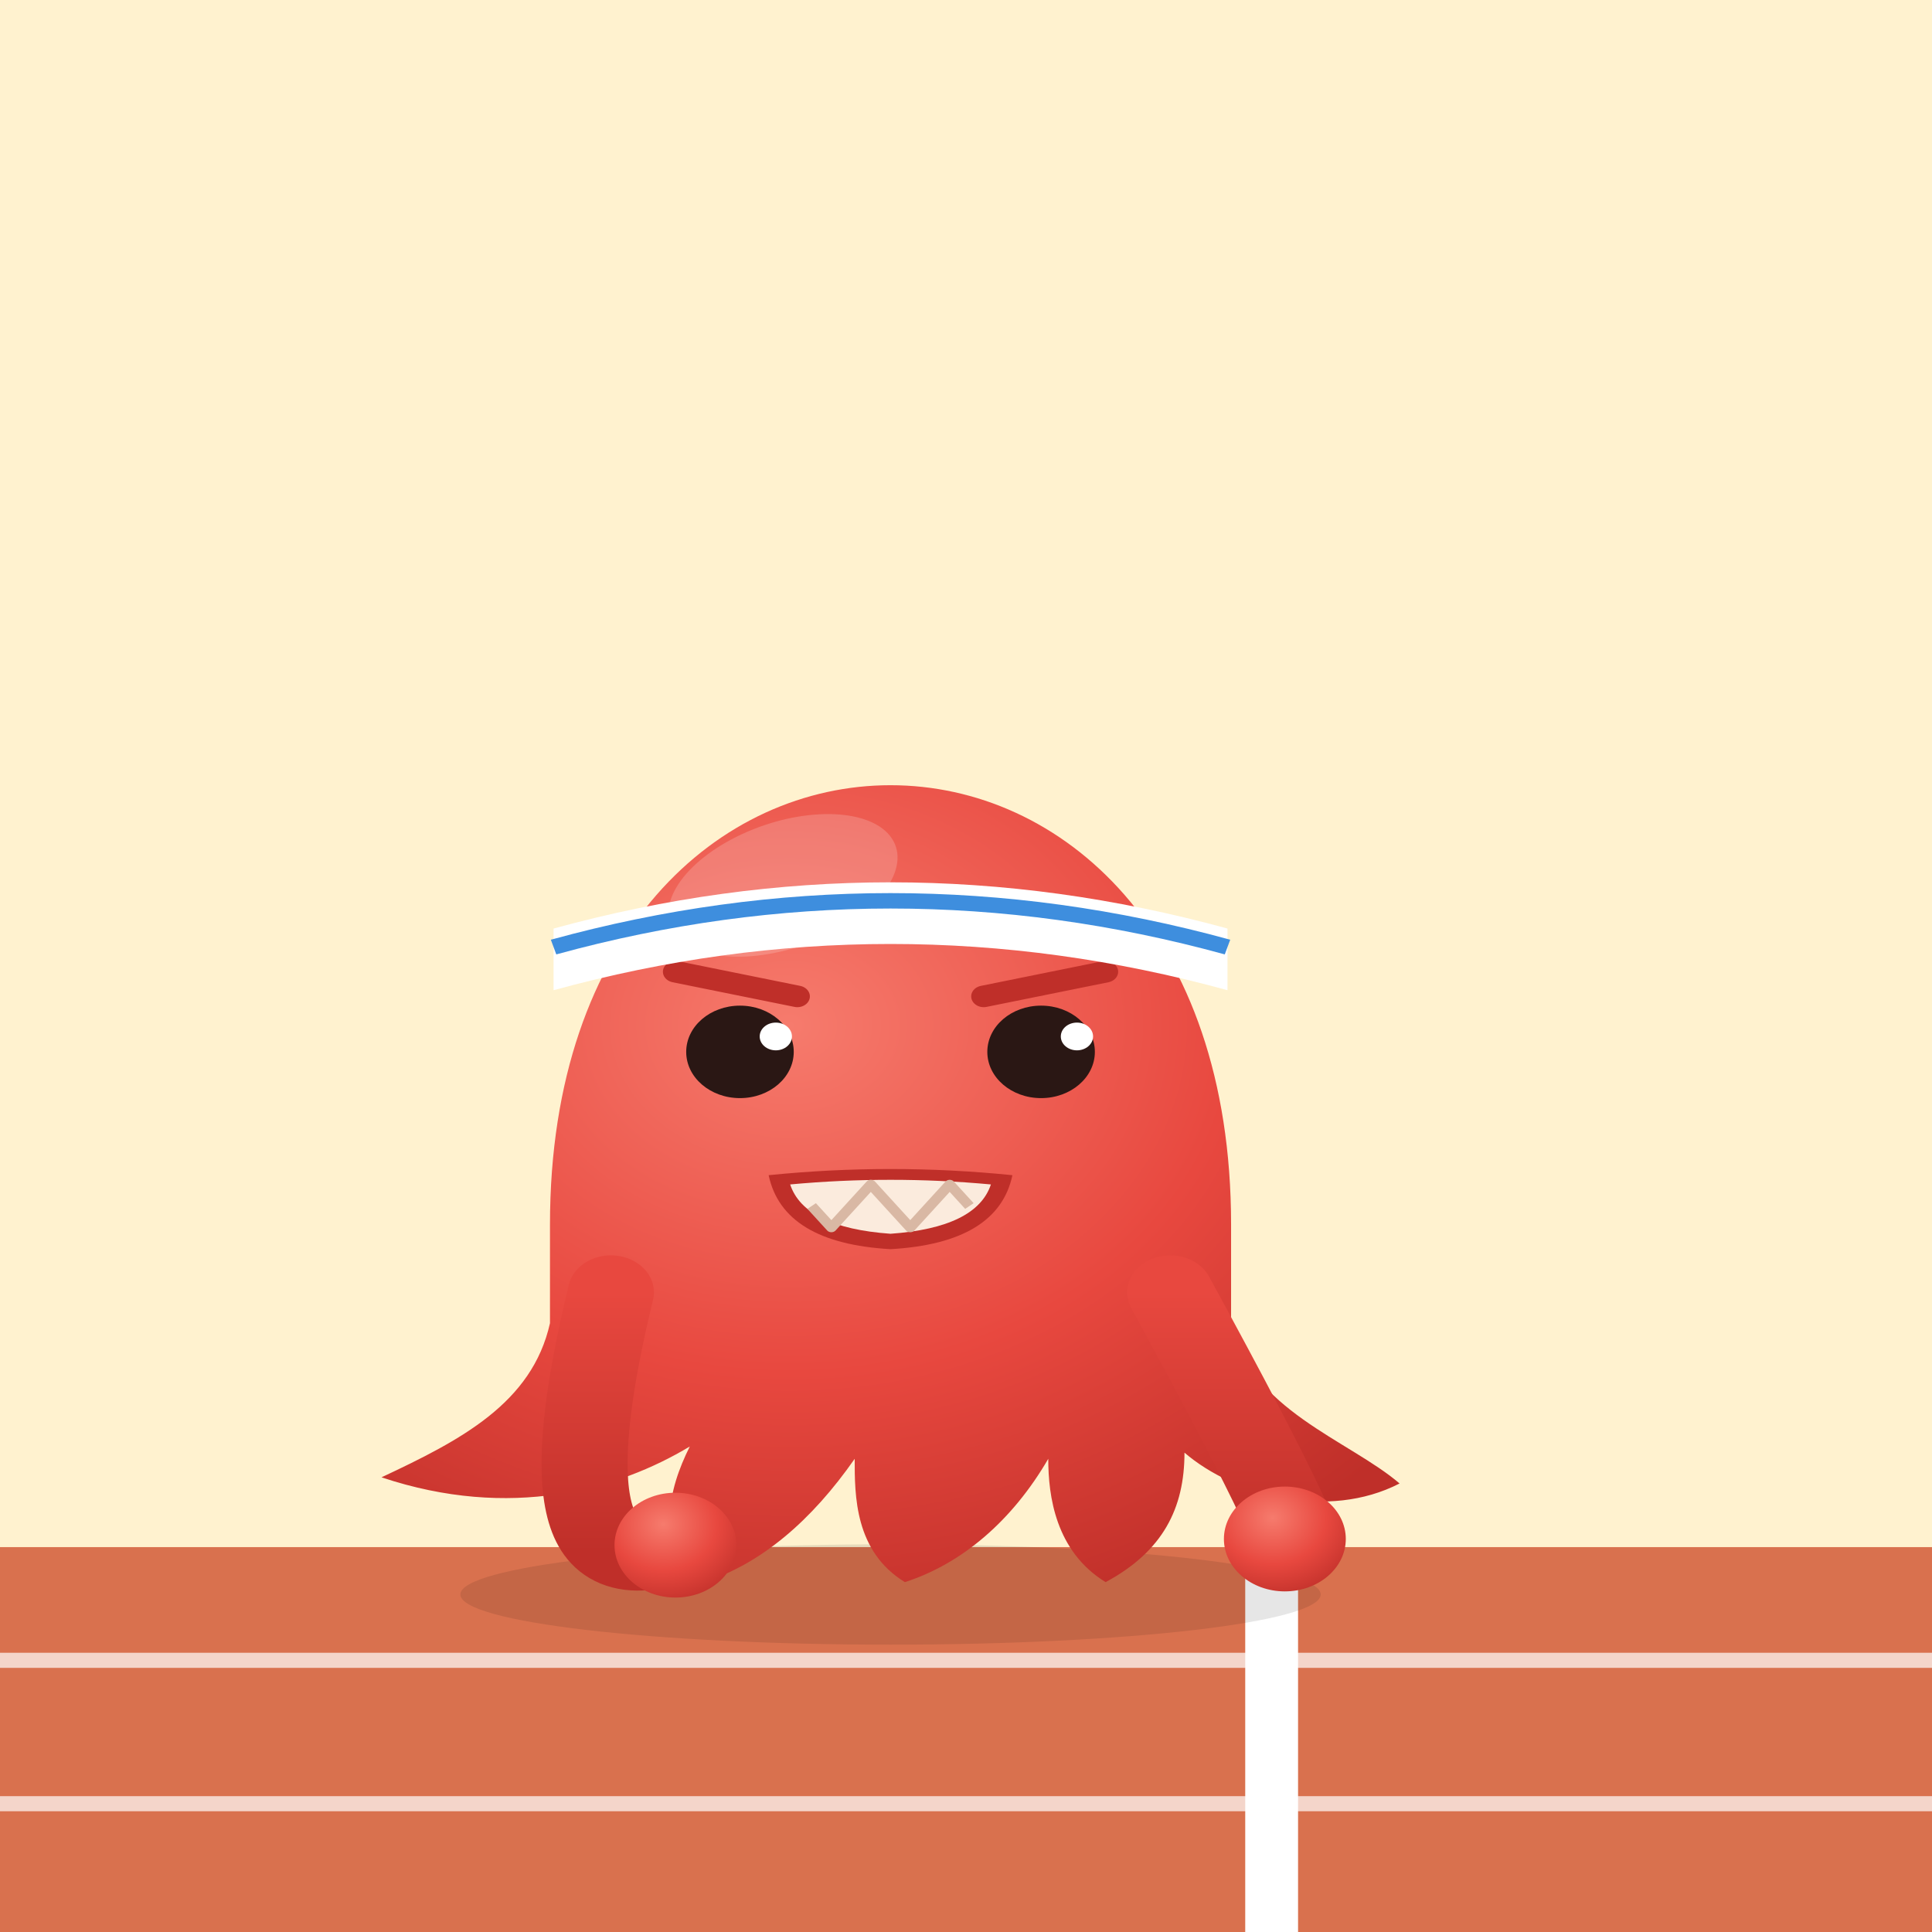
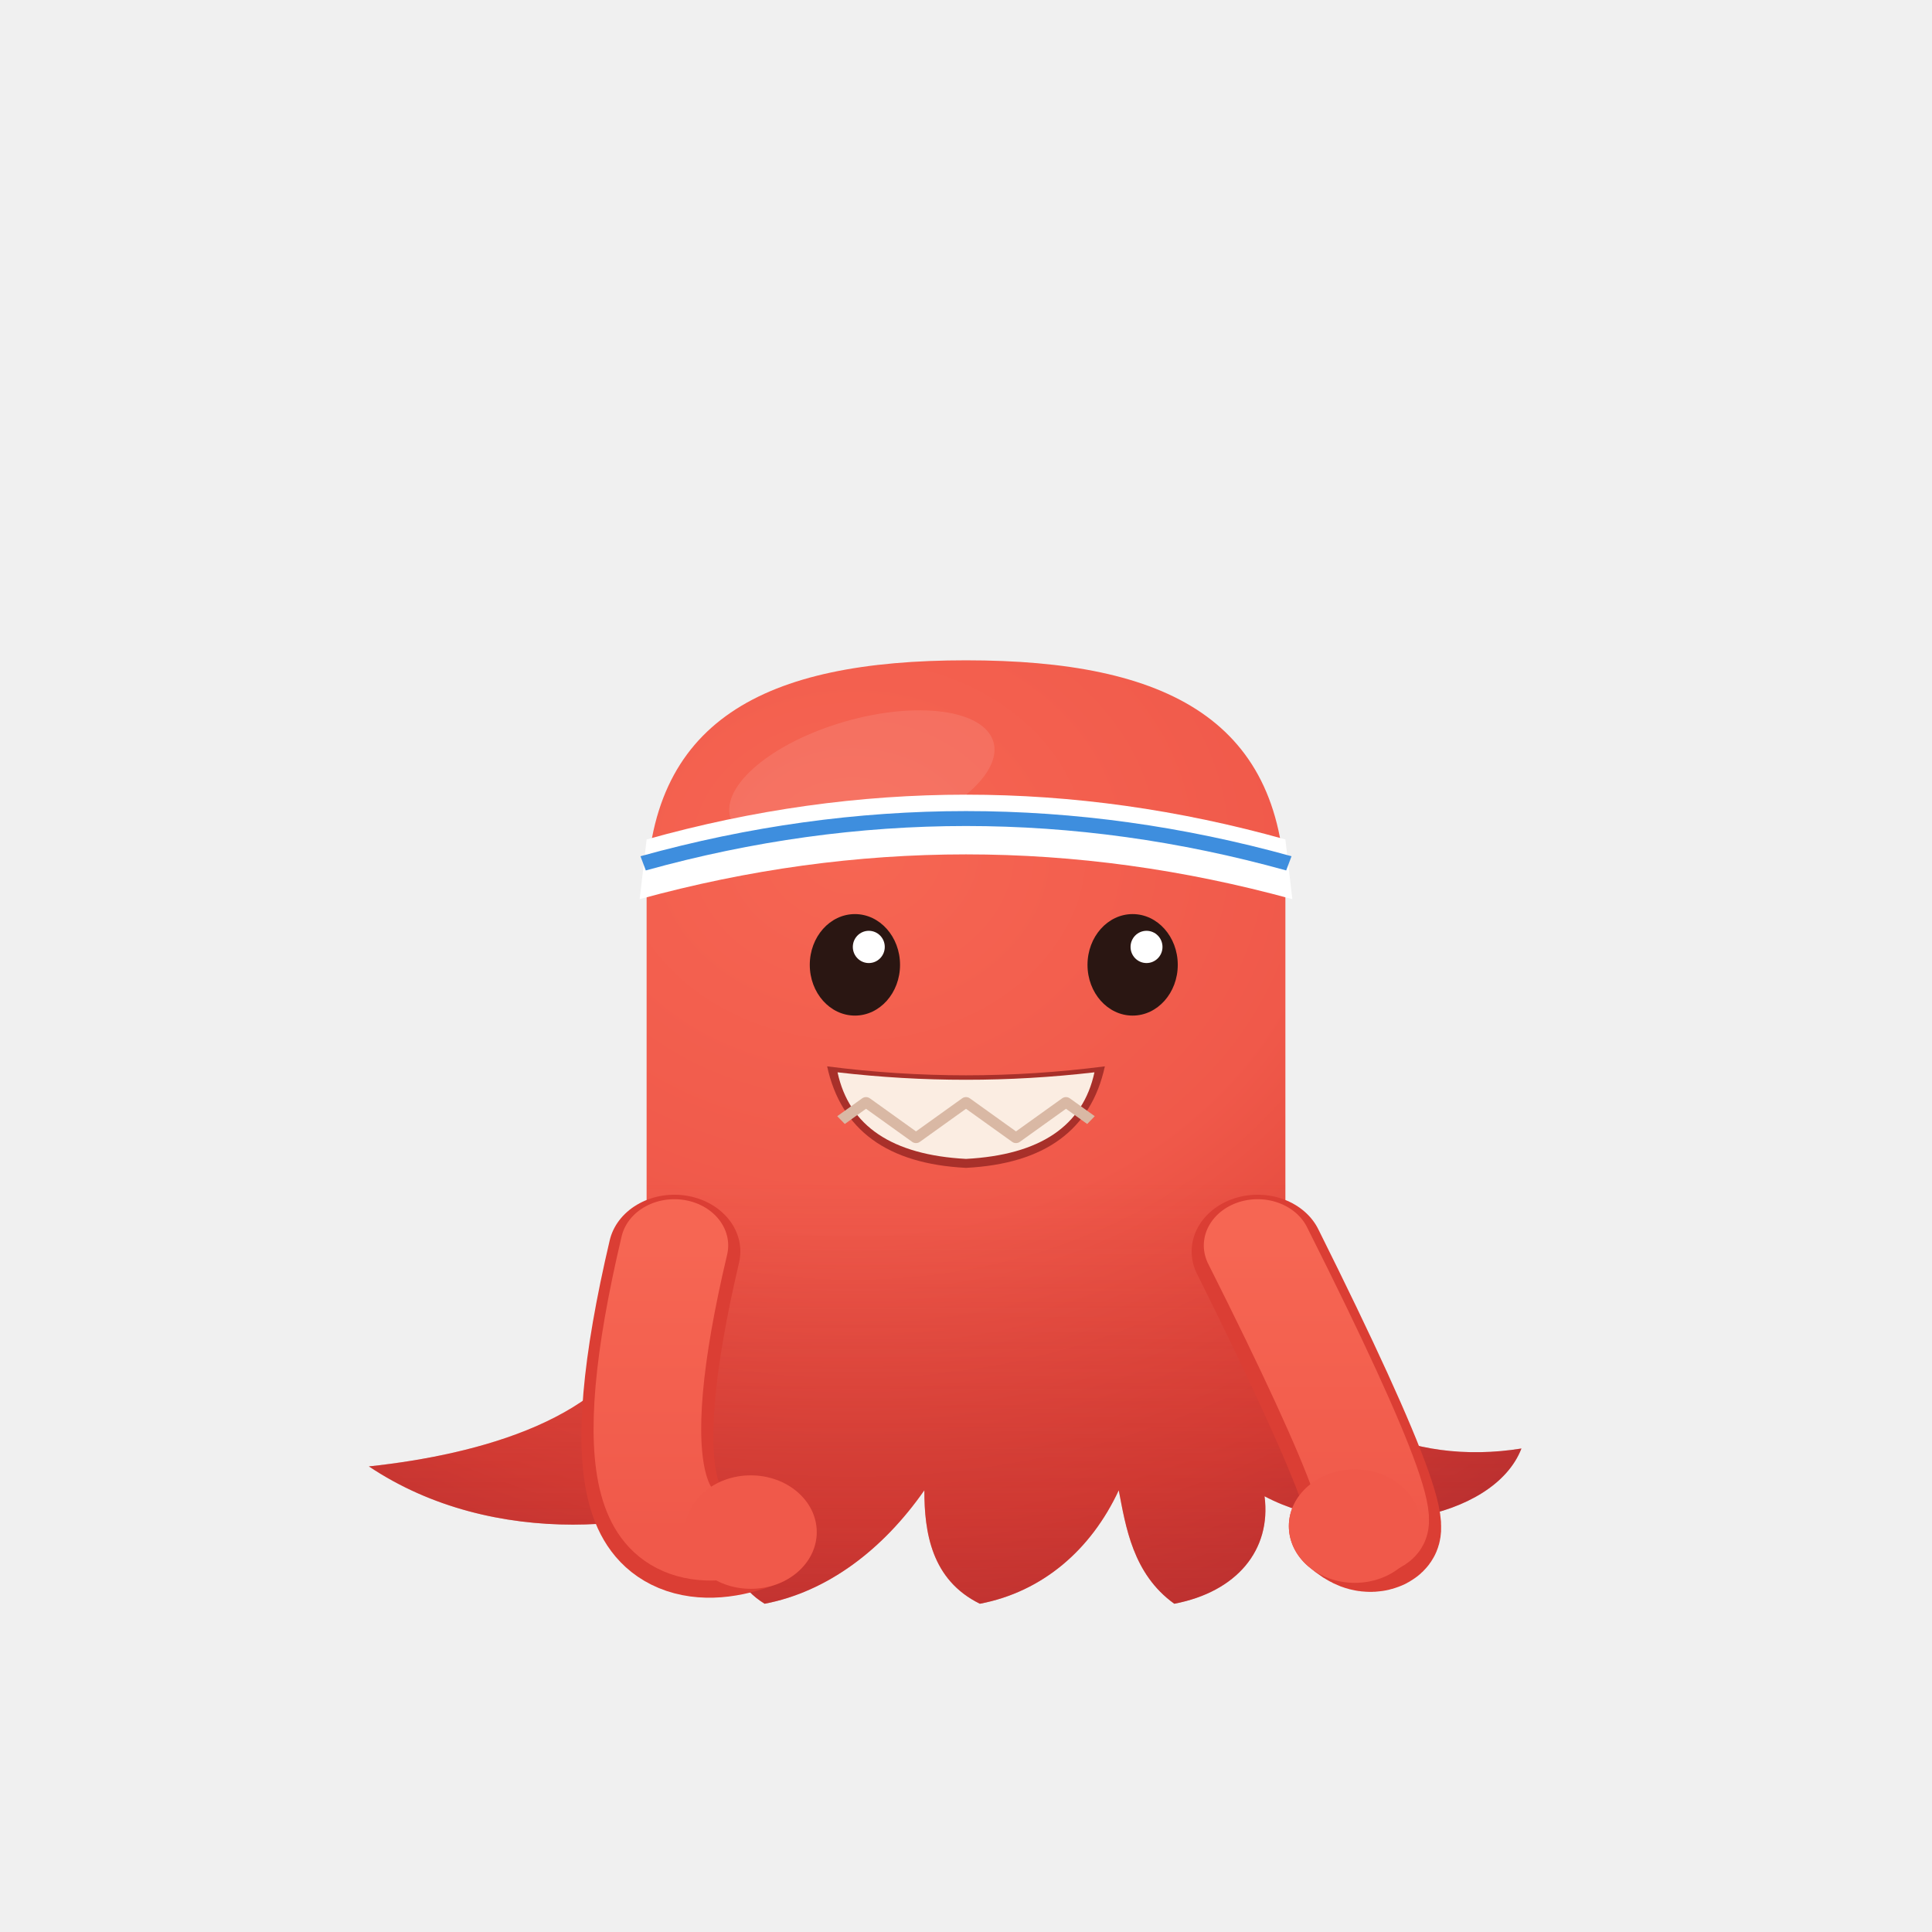
<svg xmlns="http://www.w3.org/2000/svg" viewBox="0 0 512 512" width="512" height="512">
  <defs>
-     <radialGradient id="bodyGrad" cx="0.4" cy="0.3" r="0.8">
-       <stop offset="0" stop-color="#F67B6D" />
-       <stop offset="0.55" stop-color="#E8483F" />
-       <stop offset="1" stop-color="#BF2F29" />
+     <radialGradient id="bodyGrad" cx="0.42" cy="0.2" r="0.9">
+       <stop offset="0" stop-color="#F66653" />
+       <stop offset="0.45" stop-color="#F0594A" />
+       <stop offset="0.8" stop-color="#DB3E34" />
+       <stop offset="1" stop-color="#B92F2F" />
    </radialGradient>
+     <linearGradient id="hemShade" x1="0" y1="0" x2="0" y2="1">
+       <stop offset="0.55" stop-color="#B92F2F" stop-opacity="0" />
+       <stop offset="1" stop-color="#B92F2F" stop-opacity=".45" />
+     </linearGradient>
    <linearGradient id="armGrad" x1="0" y1="0" x2="0" y2="1">
-       <stop offset="0" stop-color="#E8483F" />
-       <stop offset="1" stop-color="#BF2F29" />
+       <stop offset="0" stop-color="#F66653" />
+       <stop offset="1" stop-color="#F0594A" />
    </linearGradient>
  </defs>
-   <rect width="512" height="512" fill="#FFF2CF" />
-   <rect x="0" y="410" width="512" height="102" fill="#D9714E" />
-   <path d="M 0 440 L 512 440 M 0 478 L 512 478" stroke="#fff" stroke-width="4" opacity=".7" />
-   <rect x="330" y="408" width="14" height="104" fill="#fff" />
-   <ellipse cx="236" cy="422.55" rx="114" ry="13.3" fill="#000" opacity=".10" />
-   <g transform="translate(236 300) rotate(0) scale(0.95 0.817)">
-     <path d="M -95 30 C -95 -160 95 -160 95 30 L 95 62   C 100 90 128 100 142 114 C 122 126 96 118 82 104   C 82 122 76 136 60 146 C 46 136 44 118 44 106   C 34 126 20 140 4 146 C -10 136 -10 118 -10 106   C -22 126 -36 140 -52 146 C -66 134 -62 116 -56 102   C -76 116 -106 126 -142 112 C -120 100 -100 88 -95 62 Z" fill="url(#bodyGrad)" />
-     <ellipse cx="-30" cy="-80" rx="34" ry="20" fill="#fff" opacity=".18" transform="rotate(-25 -30 -80)" />
-     <circle cx="-42" cy="-26" r="15" fill="#2A1714" />
-     <circle cx="-32" cy="-31" r="4.5" fill="#FFFFFF" />
-     <circle cx="42" cy="-26" r="15" fill="#2A1714" />
-     <circle cx="52" cy="-31" r="4.5" fill="#FFFFFF" />
-     <path d="M -60 -52 L -26 -44 M 60 -52 L 26 -44" stroke="#BF2F29" stroke-width="7" stroke-linecap="round" />
-     <path d="M -34 14 Q 0 10 34 14 Q 30 36 0 38 Q -30 36 -34 14 Z" fill="#BF2F29" />
-     <path d="M -28 17 Q 0 14 28 17 Q 24 31 0 33 Q -24 31 -28 17 Z" fill="#FBEBDD" />
-     <path d="M -22 24 L -16.5 31 L -5.5 17 L 5.5 31 L 16.5 17 L 22 24" fill="none" stroke="#D9B8A4" stroke-width="3" stroke-linejoin="round" />
-     <path d="M -94 -66 Q 0 -96 94 -66 L 94 -46 Q 0 -76 -94 -46 Z" fill="#fff" />
-     <path d="M -94 -60 Q 0 -90 94 -60" stroke="#3E8EDE" stroke-width="5" fill="none" />
-     <path d="M 78 52 Q 124 150 110 132" fill="none" stroke="url(#armGrad)" stroke-width="24" stroke-linecap="round" />
-     <circle cx="110" cy="132" r="17" fill="url(#bodyGrad)" />
-     <path d="M -78 52 Q -99 152 -60 134" fill="none" stroke="url(#armGrad)" stroke-width="24" stroke-linecap="round" />
-     <circle cx="-60" cy="134" r="17" fill="url(#bodyGrad)" />
+   <g transform="translate(256 300) rotate(0) scale(0.92 0.7912)">
+     <path d="M -92 64   L -92 -78 C -92 -138 -58 -158 0 -158 C 58 -158 92 -138 92 -78 L 92 64   C 98 96 128 112 160 106 C 152 130 112 138 86 122   C 88 140 78 154 60 158 C 48 148 46 132 44 120   C 36 140 22 154 4 158 C -10 150 -12 134 -12 120   C -24 140 -40 154 -58 158 C -72 148 -68 130 -62 118   C -88 134 -136 140 -172 112 C -140 108 -102 96 -92 64 Z" fill="url(#bodyGrad)" />
+     <path d="M -92 64   L -92 -78 C -92 -138 -58 -158 0 -158 C 58 -158 92 -138 92 -78 L 92 64   C 98 96 128 112 160 106 C 152 130 112 138 86 122   C 88 140 78 154 60 158 C 48 148 46 132 44 120   C 36 140 22 154 4 158 C -10 150 -12 134 -12 120   C -24 140 -40 154 -58 158 C -72 148 -68 130 -62 118   C -88 134 -136 140 -172 112 C -140 108 -102 96 -92 64 Z" fill="url(#hemShade)" />
+     <ellipse cx="-30" cy="-118" rx="40" ry="20" fill="#fff" opacity=".10" transform="rotate(-20 -30 -118)" />
+     <ellipse cx="-32" cy="-56" rx="13" ry="17" fill="#2A1612" />
+     <ellipse cx="-28" cy="-62" rx="4.6" ry="5.4" fill="#FFFFFF" />
+     <ellipse cx="48" cy="-56" rx="13" ry="17" fill="#2A1612" />
+     <ellipse cx="52" cy="-62" rx="4.6" ry="5.4" fill="#FFFFFF" />
+     <path d="M -40 -22 Q 0 -16 40 -22 Q 34 10 0 12 Q -34 10 -40 -22 Z" fill="#A8302A" />
+     <path d="M -37 -20 Q 0 -15 37 -20 Q 32 7 0 9 Q -32 7 -37 -20 Z" fill="#FBEDE2" />
+     <path d="M -36 -4 L -28.8 -10 L -21.6 -4 L -14.4 2 L -7.2 -4 L 0 -10 L 7.2 -4 L 14.4 2 L 21.6 -4 L 28.8 -10 L 36 -4" fill="none" stroke="#D9B8A4" stroke-width="3.4" stroke-linejoin="round" />
+     <path d="M -92 -98 Q 0 -128 92 -98 L 94 -78 Q 0 -108 -94 -78 Z" fill="#fff" />
+     <path d="M -93 -90 Q 0 -120 93 -90" stroke="#3E8EDE" stroke-width="5" fill="none" />
+     <path d="M 84 40 Q 132 152 112 132" fill="none" stroke="#DB3E34" stroke-width="38" stroke-linecap="round" />
+     <path d="M 84 38 Q 132 149 112 130" fill="none" stroke="url(#armGrad)" stroke-width="31" stroke-linecap="round" />
+     <circle cx="112" cy="132" r="19" fill="#F0594A" />
+     <path d="M -84 40 Q -107 154 -62 134" fill="none" stroke="#DB3E34" stroke-width="38" stroke-linecap="round" />
+     <path d="M -84 38 Q -107 151 -62 132" fill="none" stroke="url(#armGrad)" stroke-width="31" stroke-linecap="round" />
+     <circle cx="-62" cy="134" r="19" fill="#F0594A" />
  </g>
</svg>
